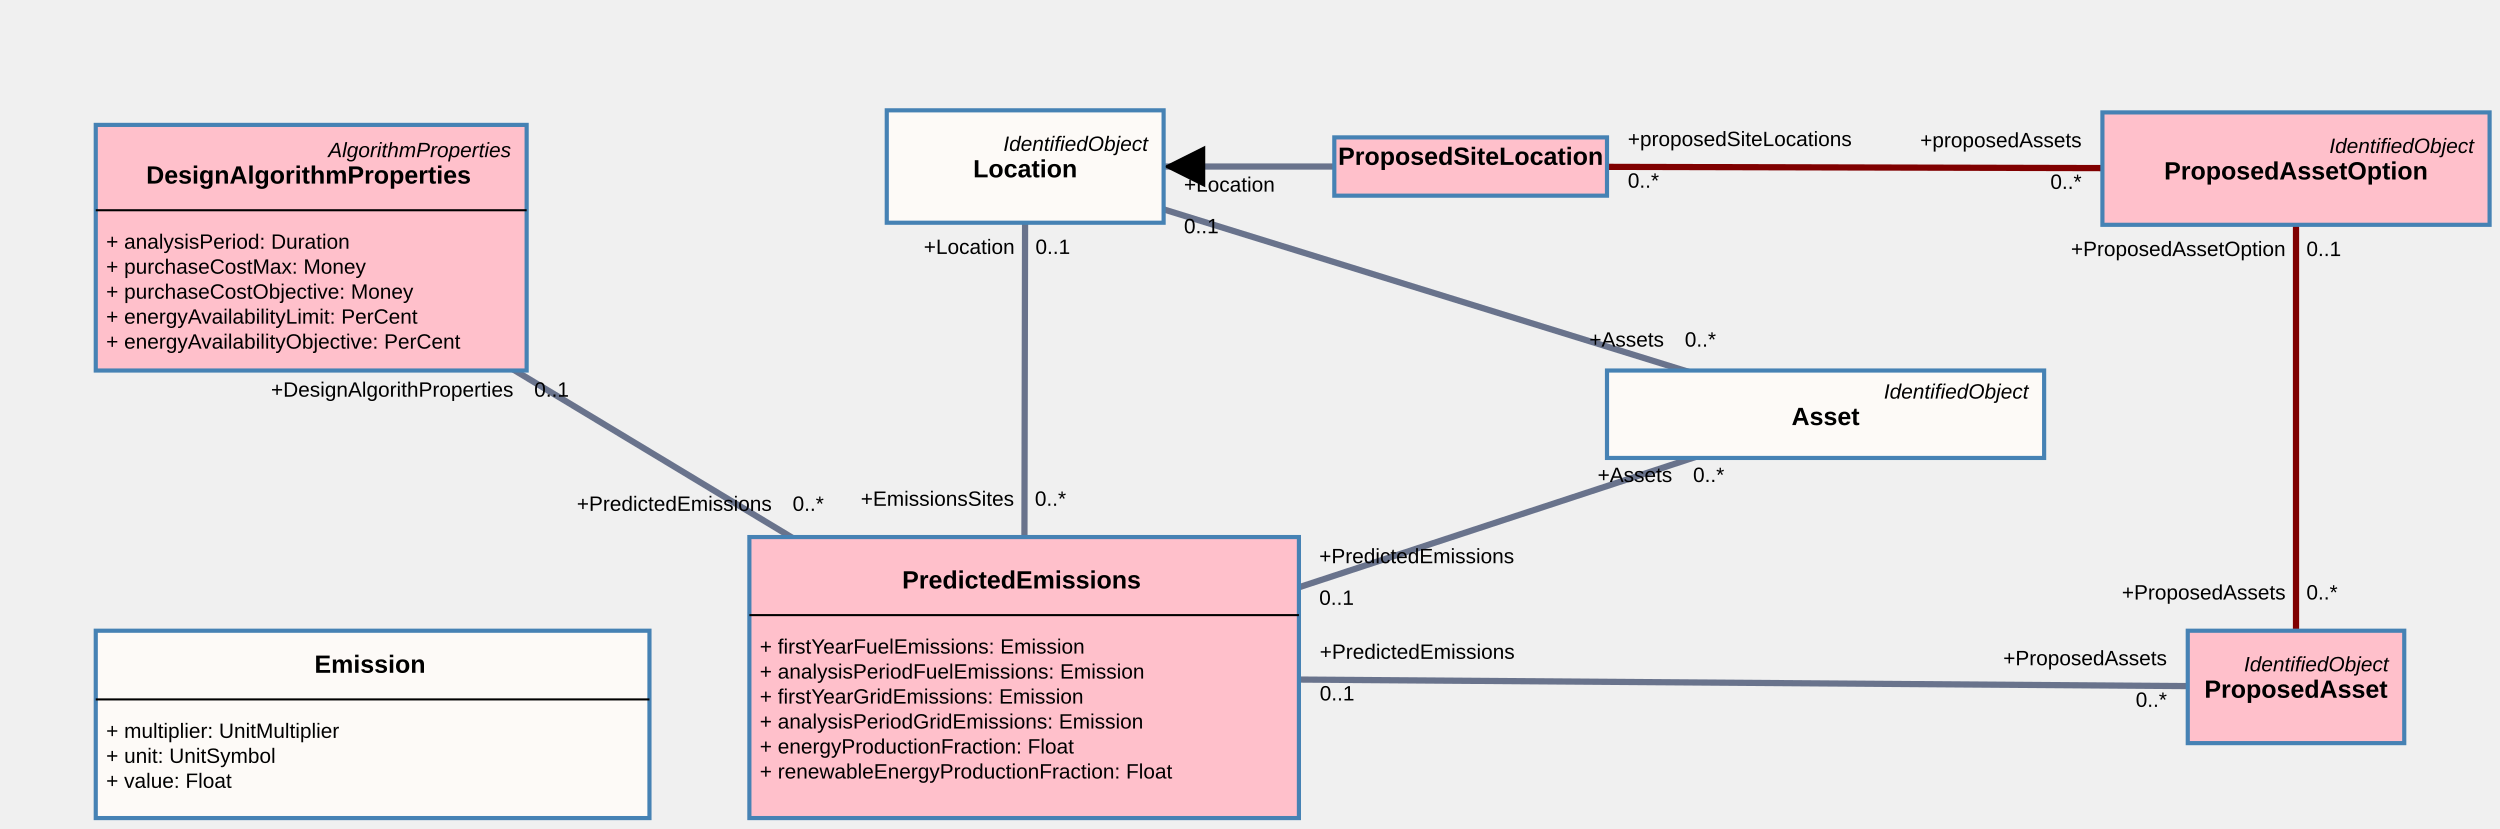
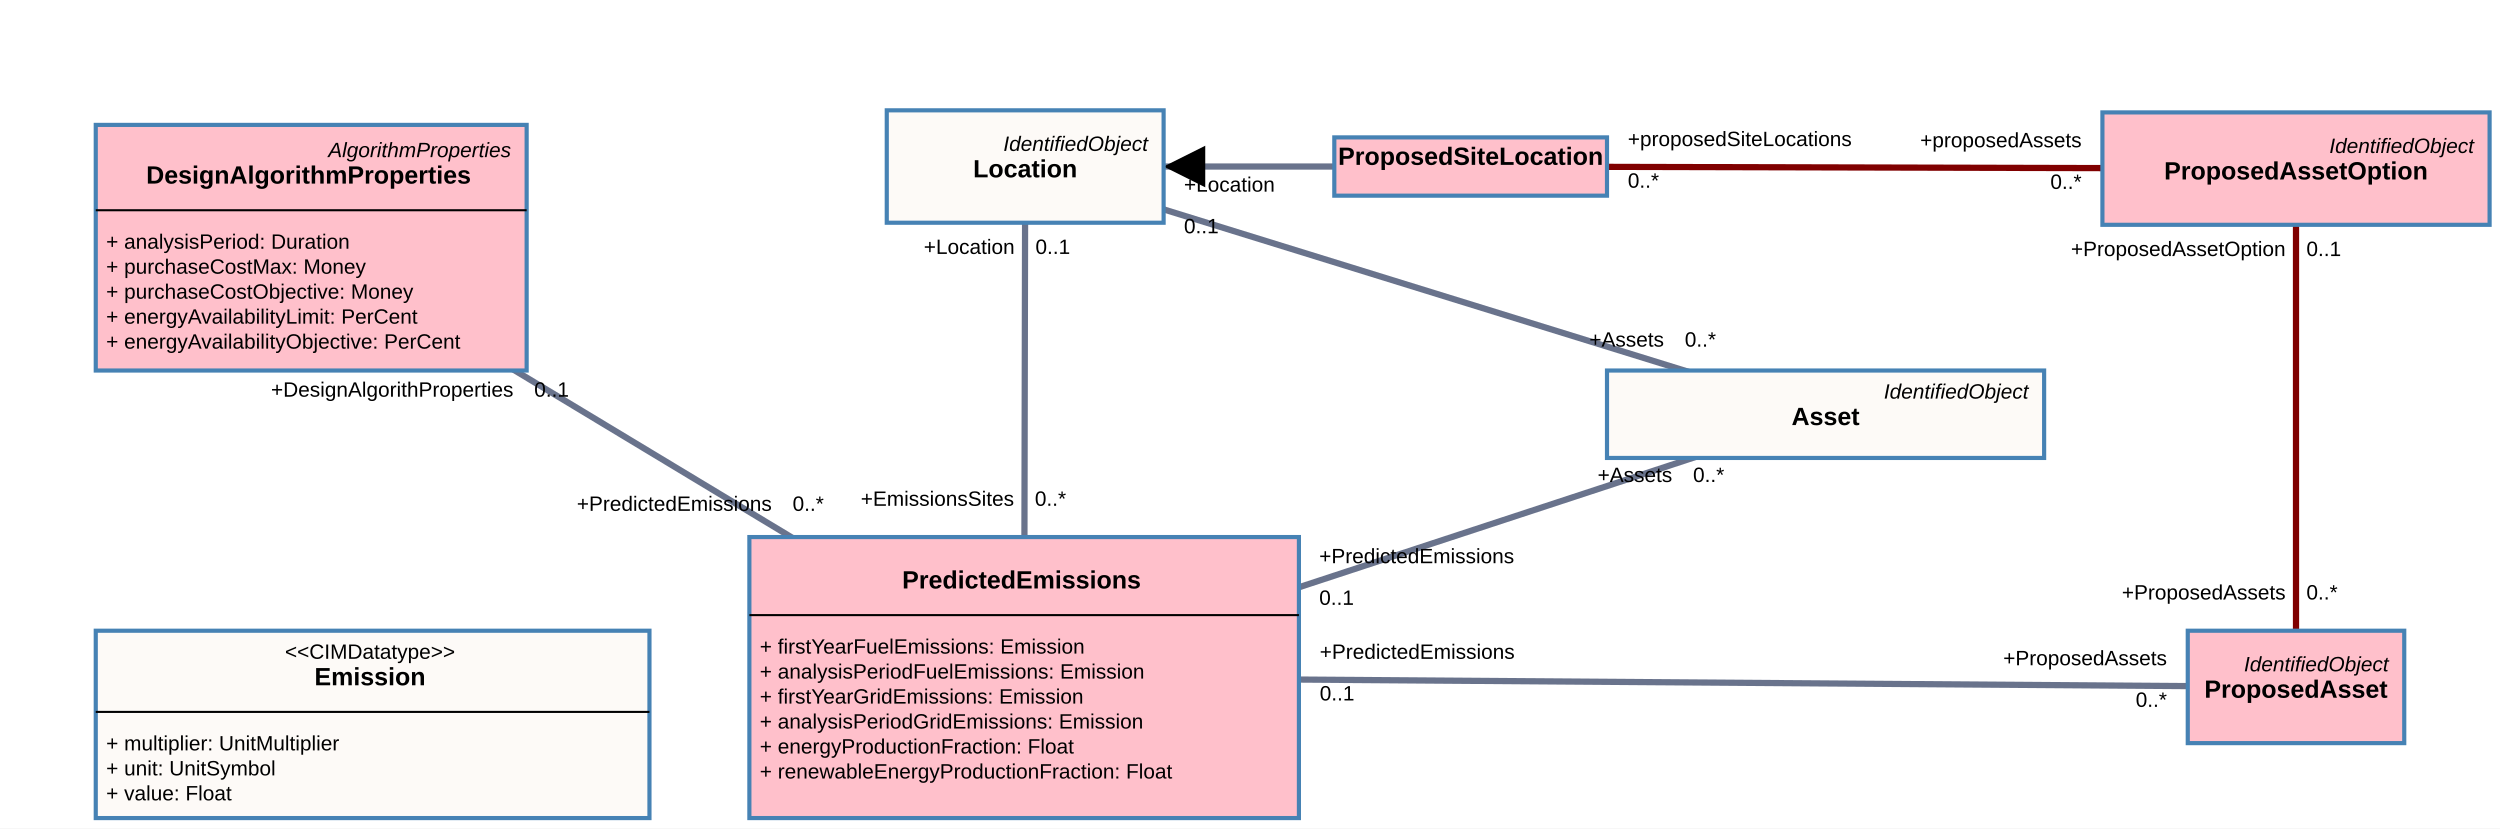
<svg xmlns="http://www.w3.org/2000/svg" width="1201" height="398">
+   <rect width="100%" height="100%" fill="white" />
  <g class="zoom-group">
    <defs>
      <marker id="arrowhead" viewBox="-0 -5 10 10" refX="5" refY="0" orient="auto" markerWidth="10" markerHeight="10" xoverflow="visible">
        <path d="M 0,-5 L 10 ,0 L 0,5" fill="black" style="stroke: none;" />
      </marker>
    </defs>
    <line class="link" x1="492" y1="325.5" x2="492.5" y2="80" stroke="#69738c" stroke-width="3" />
    <line class="link" x1="492" y1="325.5" x2="149.5" y2="119" stroke="#69738c" stroke-width="3" />
    <line class="link" x1="706.5" y1="80" x2="492.5" y2="80" stroke="#69738c" stroke-width="3" marker-end="url(#arrowhead)" />
    <line class="link" x1="492" y1="325.5" x2="1103" y2="330" stroke="#69738c" stroke-width="3" />
    <line class="link" x1="1103" y1="330" x2="1103" y2="81" stroke="#800000" stroke-width="3" />
    <line class="link" x1="706.5" y1="80" x2="1103" y2="81" stroke="#800000" stroke-width="3" />
    <line class="link" x1="877" y1="199" x2="492.5" y2="80" stroke="#69738c" stroke-width="3" />
    <line class="link" x1="492" y1="325.5" x2="877" y2="199" stroke="#69738c" stroke-width="3" />
    <line class="arrow" x2="569" y2="80" x1="706.5" y1="80" stroke="#69738c" stroke-width="2" marker-end="url(#arrowhead)" />
    <g class="draggable" transform="translate(426, 53)">
      <rect class="box" width="133" height="54" style="fill: #fdfaf7; stroke: steelblue; stroke-width: 2px; cursor: move;" />
      <text x="0" y="0" text-anchor="start" font-size="10px">
        <tspan x="128" y="16" dy=".35em" text-anchor="end" style="font-family: Arial, sans-serif; font-weight: 400; font-style: italic; fill: black; font-size: 10px; pointer-events: none;">IdentifiedObject</tspan>
        <tspan x="66.5" y="28" dy=".35em" text-anchor="middle" style="font-family: Arial, sans-serif; font-weight: 700; font-style: normal; fill: black; font-size: 12px; pointer-events: none;">Location</tspan>
      </text>
    </g>
    <g class="draggable" transform="translate(46, 303)">
      <rect class="box" width="266" height="90" style="fill: #fdfaf7; stroke: steelblue; stroke-width: 2px; cursor: move;" />
      <text x="0" y="0" text-anchor="start" font-size="10px">
-         <tspan x="133" y="16" dy=".35em" text-anchor="middle" style="font-family: Arial, sans-serif; font-weight: 700; font-style: normal; fill: black; font-size: 12px; pointer-events: none;">Emission</tspan>
-         <tspan x="5" y="48" dy=".35em" text-anchor="start" style="font-family: Arial, sans-serif; font-weight: 400; font-style: normal; fill: black; font-size: 10px; pointer-events: none;">+   multiplier: UnitMultiplier</tspan>
-         <tspan x="5" y="60" dy=".35em" text-anchor="start" style="font-family: Arial, sans-serif; font-weight: 400; font-style: normal; fill: black; font-size: 10px; pointer-events: none;">+   unit: UnitSymbol</tspan>
-         <tspan x="5" y="72" dy=".35em" text-anchor="start" style="font-family: Arial, sans-serif; font-weight: 400; font-style: normal; fill: black; font-size: 10px; pointer-events: none;">+   value: Float</tspan>
+         <tspan x="133" y="10" dy=".35em" text-anchor="middle" style="font-family: Arial, sans-serif; font-weight: 400; font-style: normal; fill: black; font-size: 10px; pointer-events: none;">&lt;&lt;CIMDatatype&gt;&gt;</tspan>
+         <tspan x="133" y="22" dy=".35em" text-anchor="middle" style="font-family: Arial, sans-serif; font-weight: 700; font-style: normal; fill: black; font-size: 12px; pointer-events: none;">Emission</tspan>
+         <tspan x="5" y="54" dy=".35em" text-anchor="start" style="font-family: Arial, sans-serif; font-weight: 400; font-style: normal; fill: black; font-size: 10px; pointer-events: none;">+   multiplier: UnitMultiplier</tspan>
+         <tspan x="5" y="66" dy=".35em" text-anchor="start" style="font-family: Arial, sans-serif; font-weight: 400; font-style: normal; fill: black; font-size: 10px; pointer-events: none;">+   unit: UnitSymbol</tspan>
+         <tspan x="5" y="78" dy=".35em" text-anchor="start" style="font-family: Arial, sans-serif; font-weight: 400; font-style: normal; fill: black; font-size: 10px; pointer-events: none;">+   value: Float</tspan>
      </text>
-       <line x1="0" x2="266" y1="33" y2="33" stroke="black" stroke-width="1" />
+       <line x1="0" x2="266" y1="39" y2="39" stroke="black" stroke-width="1" />
    </g>
    <g class="draggable" transform="translate(360, 258)">
      <rect class="box" width="264" height="135" style="fill: #ffc0cb; stroke: steelblue; stroke-width: 2px; cursor: move;" />
      <text x="0" y="0" text-anchor="start" font-size="10px">
        <tspan x="132" y="20.5" dy=".35em" text-anchor="middle" style="font-family: Arial, sans-serif; font-weight: 700; font-style: normal; fill: black; font-size: 12px; pointer-events: none;">PredictedEmissions</tspan>
        <tspan x="5" y="52.5" dy=".35em" text-anchor="start" style="font-family: Arial, sans-serif; font-weight: 400; font-style: normal; fill: black; font-size: 10px; pointer-events: none;">+   firstYearFuelEmissions: Emission</tspan>
        <tspan x="5" y="64.5" dy=".35em" text-anchor="start" style="font-family: Arial, sans-serif; font-weight: 400; font-style: normal; fill: black; font-size: 10px; pointer-events: none;">+   analysisPeriodFuelEmissions: Emission</tspan>
        <tspan x="5" y="76.5" dy=".35em" text-anchor="start" style="font-family: Arial, sans-serif; font-weight: 400; font-style: normal; fill: black; font-size: 10px; pointer-events: none;">+   firstYearGridEmissions: Emission</tspan>
        <tspan x="5" y="88.5" dy=".35em" text-anchor="start" style="font-family: Arial, sans-serif; font-weight: 400; font-style: normal; fill: black; font-size: 10px; pointer-events: none;">+   analysisPeriodGridEmissions: Emission</tspan>
        <tspan x="5" y="100.5" dy=".35em" text-anchor="start" style="font-family: Arial, sans-serif; font-weight: 400; font-style: normal; fill: black; font-size: 10px; pointer-events: none;">+   energyProductionFraction: Float</tspan>
        <tspan x="5" y="112.5" dy=".35em" text-anchor="start" style="font-family: Arial, sans-serif; font-weight: 400; font-style: normal; fill: black; font-size: 10px; pointer-events: none;">+   renewableEnergyProductionFraction: Float</tspan>
      </text>
      <line x1="0" x2="264" y1="37.5" y2="37.5" stroke="black" stroke-width="1" />
    </g>
    <g class="draggable" transform="translate(46, 60)">
      <rect class="box" width="207" height="118" style="fill: #ffc0cb; stroke: steelblue; stroke-width: 2px; cursor: move;" />
      <text x="0" y="0" text-anchor="start" font-size="10px">
        <tspan x="202" y="12" dy=".35em" text-anchor="end" style="font-family: Arial, sans-serif; font-weight: 400; font-style: italic; fill: black; font-size: 10px; pointer-events: none;">AlgorithmProperties</tspan>
        <tspan x="103.5" y="24" dy=".35em" text-anchor="middle" style="font-family: Arial, sans-serif; font-weight: 700; font-style: normal; fill: black; font-size: 12px; pointer-events: none;">DesignAlgorithmProperties</tspan>
        <tspan x="5" y="56" dy=".35em" text-anchor="start" style="font-family: Arial, sans-serif; font-weight: 400; font-style: normal; fill: black; font-size: 10px; pointer-events: none;">+   analysisPeriod: Duration</tspan>
        <tspan x="5" y="68" dy=".35em" text-anchor="start" style="font-family: Arial, sans-serif; font-weight: 400; font-style: normal; fill: black; font-size: 10px; pointer-events: none;">+   purchaseCostMax: Money</tspan>
        <tspan x="5" y="80" dy=".35em" text-anchor="start" style="font-family: Arial, sans-serif; font-weight: 400; font-style: normal; fill: black; font-size: 10px; pointer-events: none;">+   purchaseCostObjective: Money</tspan>
        <tspan x="5" y="92" dy=".35em" text-anchor="start" style="font-family: Arial, sans-serif; font-weight: 400; font-style: normal; fill: black; font-size: 10px; pointer-events: none;">+   energyAvailabilityLimit: PerCent</tspan>
        <tspan x="5" y="104" dy=".35em" text-anchor="start" style="font-family: Arial, sans-serif; font-weight: 400; font-style: normal; fill: black; font-size: 10px; pointer-events: none;">+   energyAvailabilityObjective: PerCent</tspan>
      </text>
      <line x1="0" x2="207" y1="41" y2="41" stroke="black" stroke-width="1" />
    </g>
    <g class="draggable" transform="translate(1051, 303)">
      <rect class="box" width="104" height="54" style="fill: #ffc0cb; stroke: steelblue; stroke-width: 2px; cursor: move;" />
      <text x="0" y="0" text-anchor="start" font-size="10px">
        <tspan x="99" y="16" dy=".35em" text-anchor="end" style="font-family: Arial, sans-serif; font-weight: 400; font-style: italic; fill: black; font-size: 10px; pointer-events: none;">IdentifiedObject</tspan>
        <tspan x="52" y="28" dy=".35em" text-anchor="middle" style="font-family: Arial, sans-serif; font-weight: 700; font-style: normal; fill: black; font-size: 12px; pointer-events: none;">ProposedAsset</tspan>
      </text>
    </g>
    <g class="draggable" transform="translate(1010, 54)">
      <rect class="box" width="186" height="54" style="fill: #ffc0cb; stroke: steelblue; stroke-width: 2px; cursor: move;" />
      <text x="0" y="0" text-anchor="start" font-size="10px">
        <tspan x="181" y="16" dy=".35em" text-anchor="end" style="font-family: Arial, sans-serif; font-weight: 400; font-style: italic; fill: black; font-size: 10px; pointer-events: none;">IdentifiedObject</tspan>
        <tspan x="93" y="28" dy=".35em" text-anchor="middle" style="font-family: Arial, sans-serif; font-weight: 700; font-style: normal; fill: black; font-size: 12px; pointer-events: none;">ProposedAssetOption</tspan>
      </text>
    </g>
    <g class="draggable" transform="translate(772, 178)">
      <rect class="box" width="210" height="42" style="fill: #fdfaf7; stroke: steelblue; stroke-width: 2px; cursor: move;" />
      <text x="0" y="0" text-anchor="start" font-size="10px">
        <tspan x="205" y="10" dy=".35em" text-anchor="end" style="font-family: Arial, sans-serif; font-weight: 400; font-style: italic; fill: black; font-size: 10px; pointer-events: none;">IdentifiedObject</tspan>
        <tspan x="105" y="22" dy=".35em" text-anchor="middle" style="font-family: Arial, sans-serif; font-weight: 700; font-style: normal; fill: black; font-size: 12px; pointer-events: none;">Asset</tspan>
      </text>
    </g>
    <g class="draggable" transform="translate(641, 66)">
      <rect class="box" width="131" height="28" style="fill: #ffc0cb; stroke: steelblue; stroke-width: 2px; cursor: move;" />
      <text x="0" y="0" text-anchor="start" font-size="10px">
        <tspan x="65.5" y="9" dy=".35em" text-anchor="middle" style="font-family: Arial, sans-serif; font-weight: 700; font-style: normal; fill: black; font-size: 12px; pointer-events: none;">ProposedSiteLocation</tspan>
      </text>
    </g>
    <text class="link-text-start-top" x="487.148" y="253" text-anchor="end" dy="-1em" style="font-family: Arial, sans-serif; font-size: 10px; fill: black;">+EmissionsSites</text>
    <text class="link-text-start-top" x="370.763" y="255.418" text-anchor="end" dy="-1em" style="font-family: Arial, sans-serif; font-size: 10px; fill: black;">+PredictedEmissions</text>
    <text class="link-text-start-top" x="631" y="80" text-anchor="end" dy="-1em" style="font-family: Arial, sans-serif; font-size: 10px; fill: black;" />
    <text class="link-text-start-top" x="634" y="326.509" text-anchor="start" dy="-1em" style="font-family: Arial, sans-serif; font-size: 10px; fill: black;">+PredictedEmissions</text>
    <text class="link-text-start-top" x="1098" y="298" text-anchor="end" dy="-1em" style="font-family: Arial, sans-serif; font-size: 10px; fill: black;">+ProposedAssets</text>
    <text class="link-text-start-top" x="782" y="80.178" text-anchor="start" dy="-1em" style="font-family: Arial, sans-serif; font-size: 10px; fill: black;">+proposedSiteLocations</text>
    <text class="link-text-start-top" x="799.371" y="176.522" text-anchor="end" dy="-1em" style="font-family: Arial, sans-serif; font-size: 10px; fill: black;">+Assets</text>
    <text class="link-text-start-top" x="633.75" y="280.568" text-anchor="start" dy="-1em" style="font-family: Arial, sans-serif; font-size: 10px; fill: black;">+PredictedEmissions</text>
    <text class="link-text-start-btm" x="497.148" y="253" dy="-1em" text-anchor="start" style="font-family: Arial, sans-serif; font-size: 10px; fill: black;">0..*</text>
    <text class="link-text-start-btm" x="380.763" y="255.418" dy="-1em" text-anchor="start" style="font-family: Arial, sans-serif; font-size: 10px; fill: black;">0..*</text>
    <text class="link-text-start-btm" x="631" y="80" dy="1em" text-anchor="end" style="font-family: Arial, sans-serif; font-size: 10px; fill: black;" />
    <text class="link-text-start-btm" x="634" y="326.509" dy="1em" text-anchor="start" style="font-family: Arial, sans-serif; font-size: 10px; fill: black;">0..1</text>
    <text class="link-text-start-btm" x="1108" y="298" dy="-1em" text-anchor="start" style="font-family: Arial, sans-serif; font-size: 10px; fill: black;">0..*</text>
    <text class="link-text-start-btm" x="782" y="80.178" dy="1em" text-anchor="start" style="font-family: Arial, sans-serif; font-size: 10px; fill: black;">0..*</text>
    <text class="link-text-start-btm" x="809.371" y="176.522" dy="-1em" text-anchor="start" style="font-family: Arial, sans-serif; font-size: 10px; fill: black;">0..*</text>
    <text class="link-text-start-btm" x="633.75" y="280.568" dy="1em" text-anchor="start" style="font-family: Arial, sans-serif; font-size: 10px; fill: black;">0..1</text>
    <text class="link-text-end-top" x="487.435" y="112" dy="1em" text-anchor="end" style="font-family: Arial, sans-serif; font-size: 10px; fill: black;">+Location</text>
    <text class="link-text-end-top" x="246.639" y="180.582" dy="1em" text-anchor="end" style="font-family: Arial, sans-serif; font-size: 10px; fill: black;">+DesignAlgorithProperties</text>
    <text class="link-text-end-top" x="569" y="80" dy="-1em" text-anchor="start" style="font-family: Arial, sans-serif; font-size: 10px; fill: black;" />
    <text class="link-text-end-top" x="1041" y="329.58" dy="-1em" text-anchor="end" style="font-family: Arial, sans-serif; font-size: 10px; fill: black;">+ProposedAssets</text>
    <text class="link-text-end-top" x="1098" y="113" dy="1em" text-anchor="end" style="font-family: Arial, sans-serif; font-size: 10px; fill: black;">+ProposedAssetOption</text>
    <text class="link-text-end-top" x="1000" y="80.753" dy="-1em" text-anchor="end" style="font-family: Arial, sans-serif; font-size: 10px; fill: black;">+proposedAssets</text>
    <text class="link-text-end-top" x="568.776" y="102.06" dy="-1em" text-anchor="start" style="font-family: Arial, sans-serif; font-size: 10px; fill: black;">+Location</text>
    <text class="link-text-end-top" x="803.337" y="221.561" dy="1em" text-anchor="end" style="font-family: Arial, sans-serif; font-size: 10px; fill: black;">+Assets</text>
    <text class="link-text-end-btm" x="497.435" y="112" dy="1em" text-anchor="start" style="font-family: Arial, sans-serif; font-size: 10px; fill: black;">0..1</text>
    <text class="link-text-end-btm" x="256.639" y="180.582" dy="1em" text-anchor="start" style="font-family: Arial, sans-serif; font-size: 10px; fill: black;">0..1</text>
    <text class="link-text-end-btm" x="569" y="80" dy="1em" text-anchor="start" style="font-family: Arial, sans-serif; font-size: 10px; fill: black;" />
    <text class="link-text-end-btm" x="1041" y="329.58" dy="1em" text-anchor="end" style="font-family: Arial, sans-serif; font-size: 10px; fill: black;">0..*</text>
    <text class="link-text-end-btm" x="1108" y="113" dy="1em" text-anchor="start" style="font-family: Arial, sans-serif; font-size: 10px; fill: black;">0..1</text>
    <text class="link-text-end-btm" x="1000" y="80.753" dy="1em" text-anchor="end" style="font-family: Arial, sans-serif; font-size: 10px; fill: black;">0..*</text>
    <text class="link-text-end-btm" x="568.776" y="102.06" dy="1em" text-anchor="start" style="font-family: Arial, sans-serif; font-size: 10px; fill: black;">0..1</text>
    <text class="link-text-end-btm" x="813.337" y="221.561" dy="1em" text-anchor="start" style="font-family: Arial, sans-serif; font-size: 10px; fill: black;">0..*</text>
  </g>
</svg>
